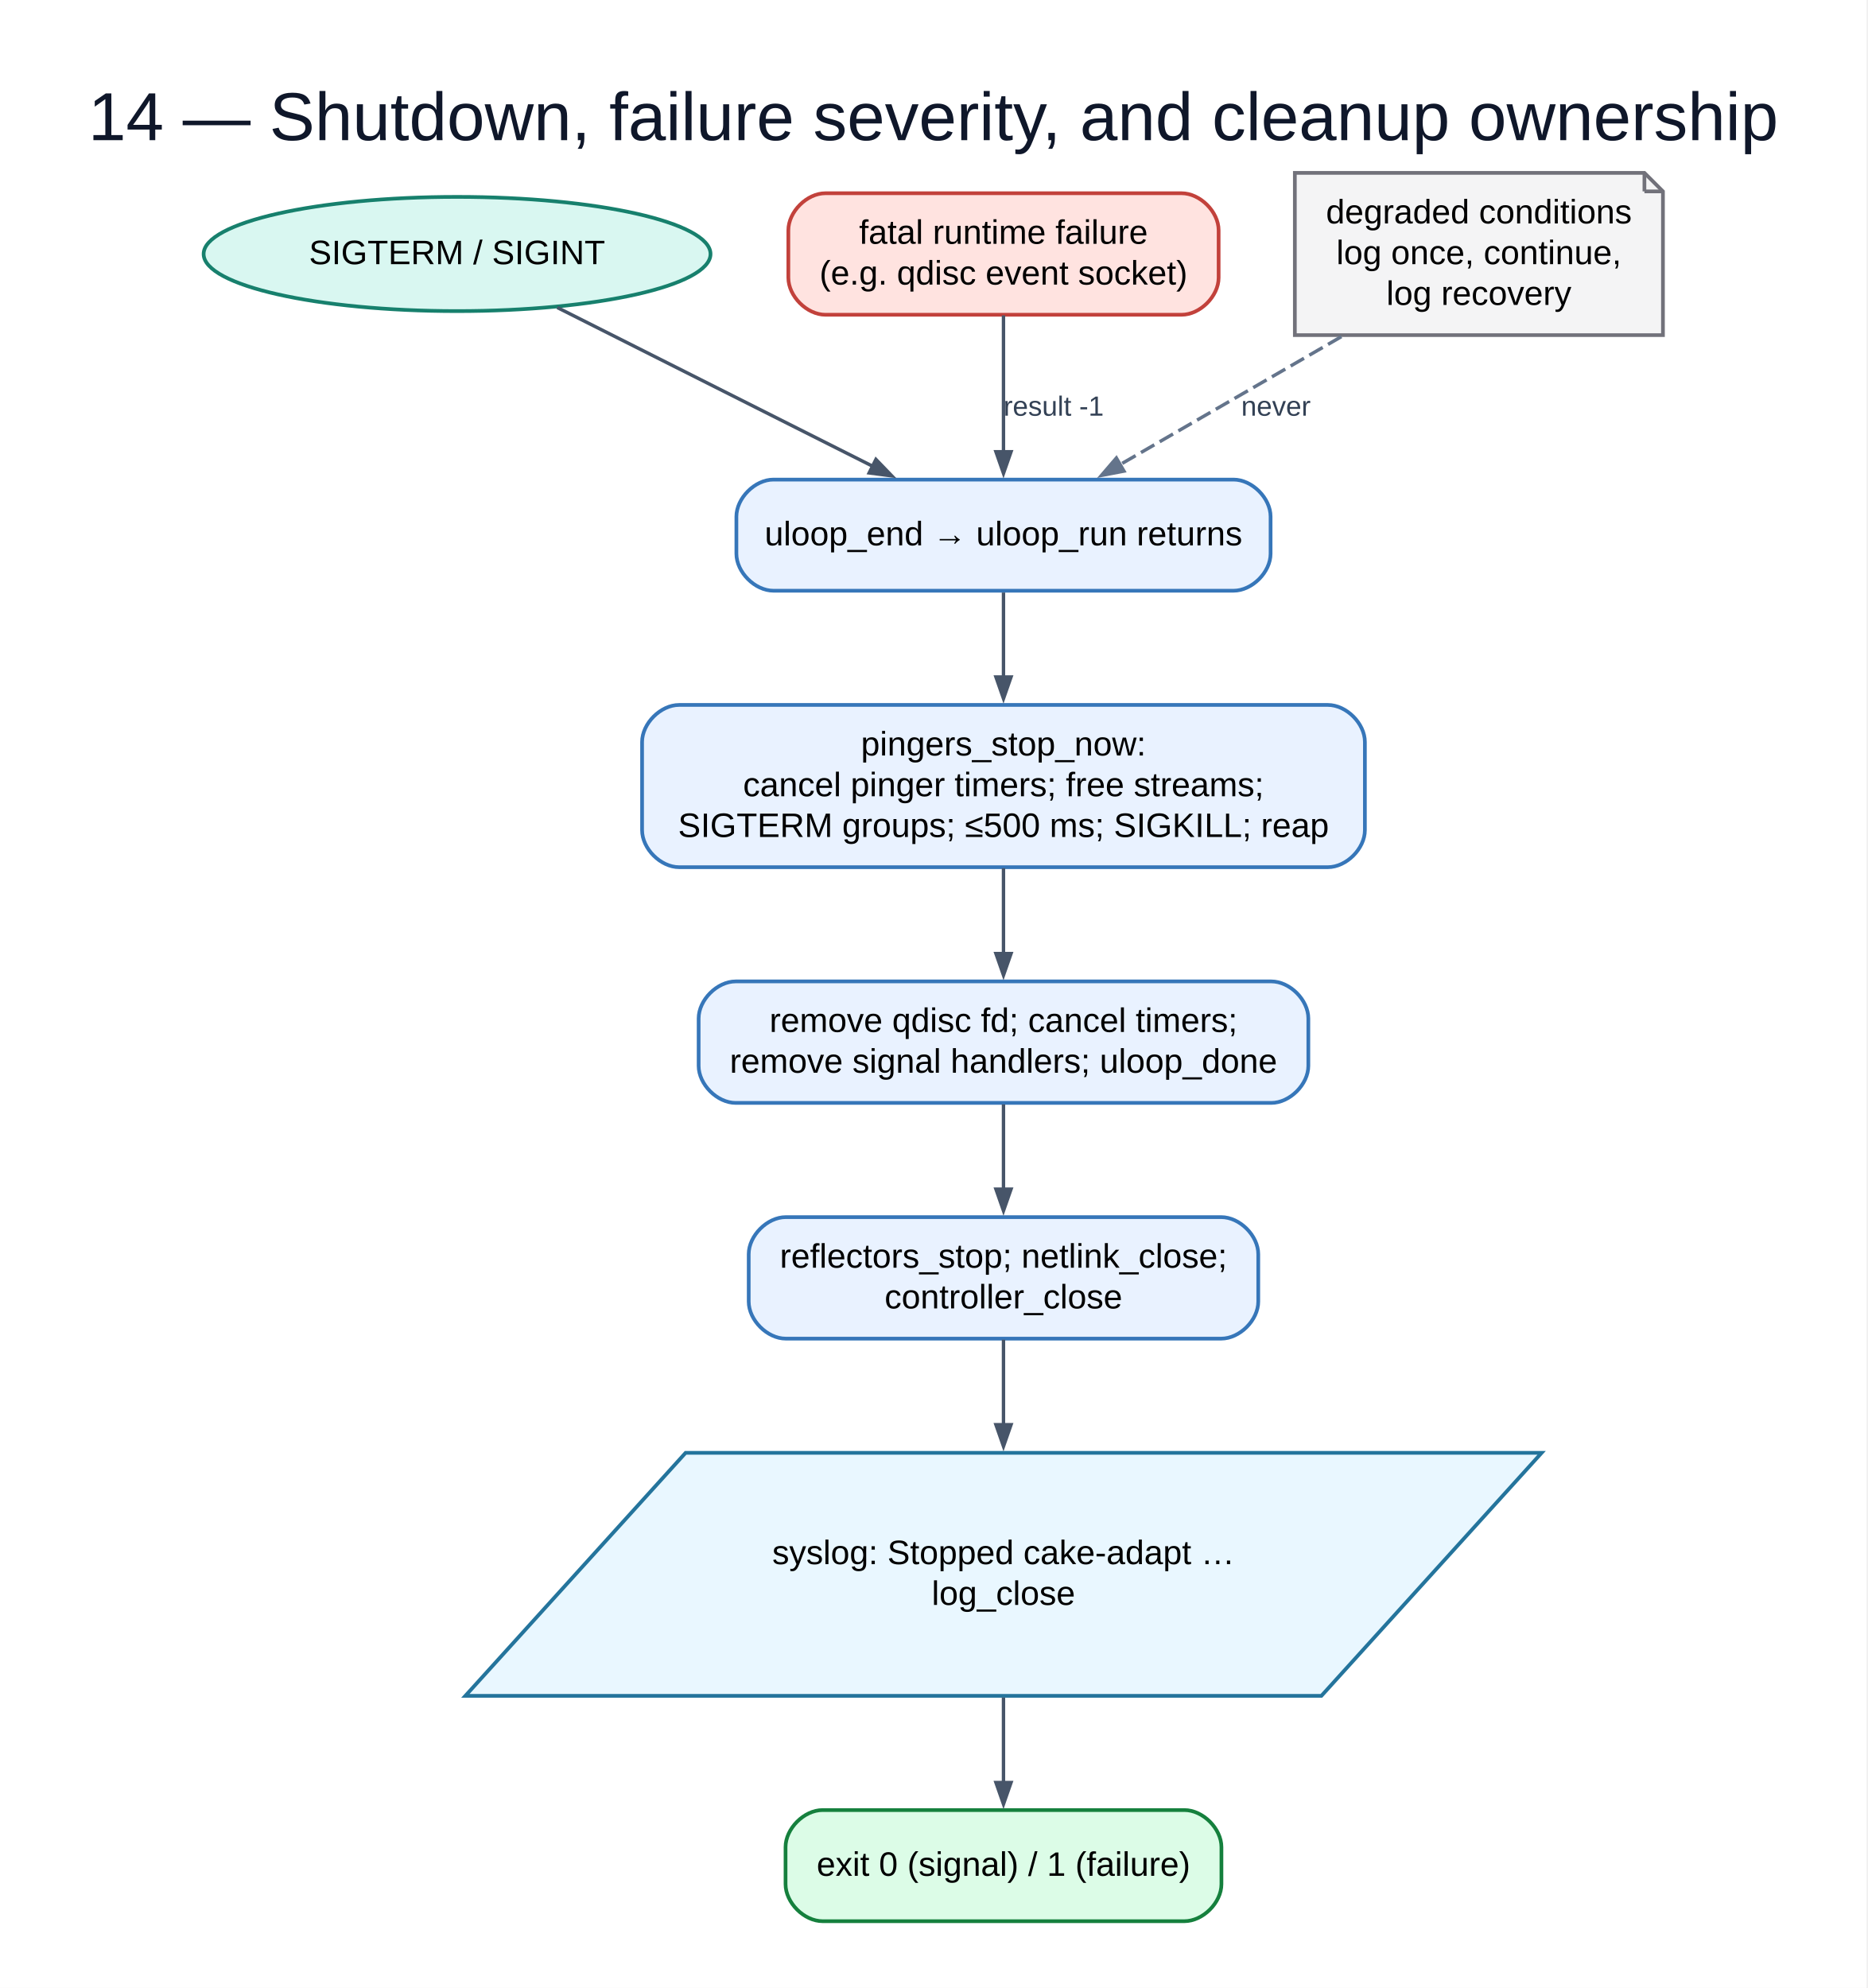
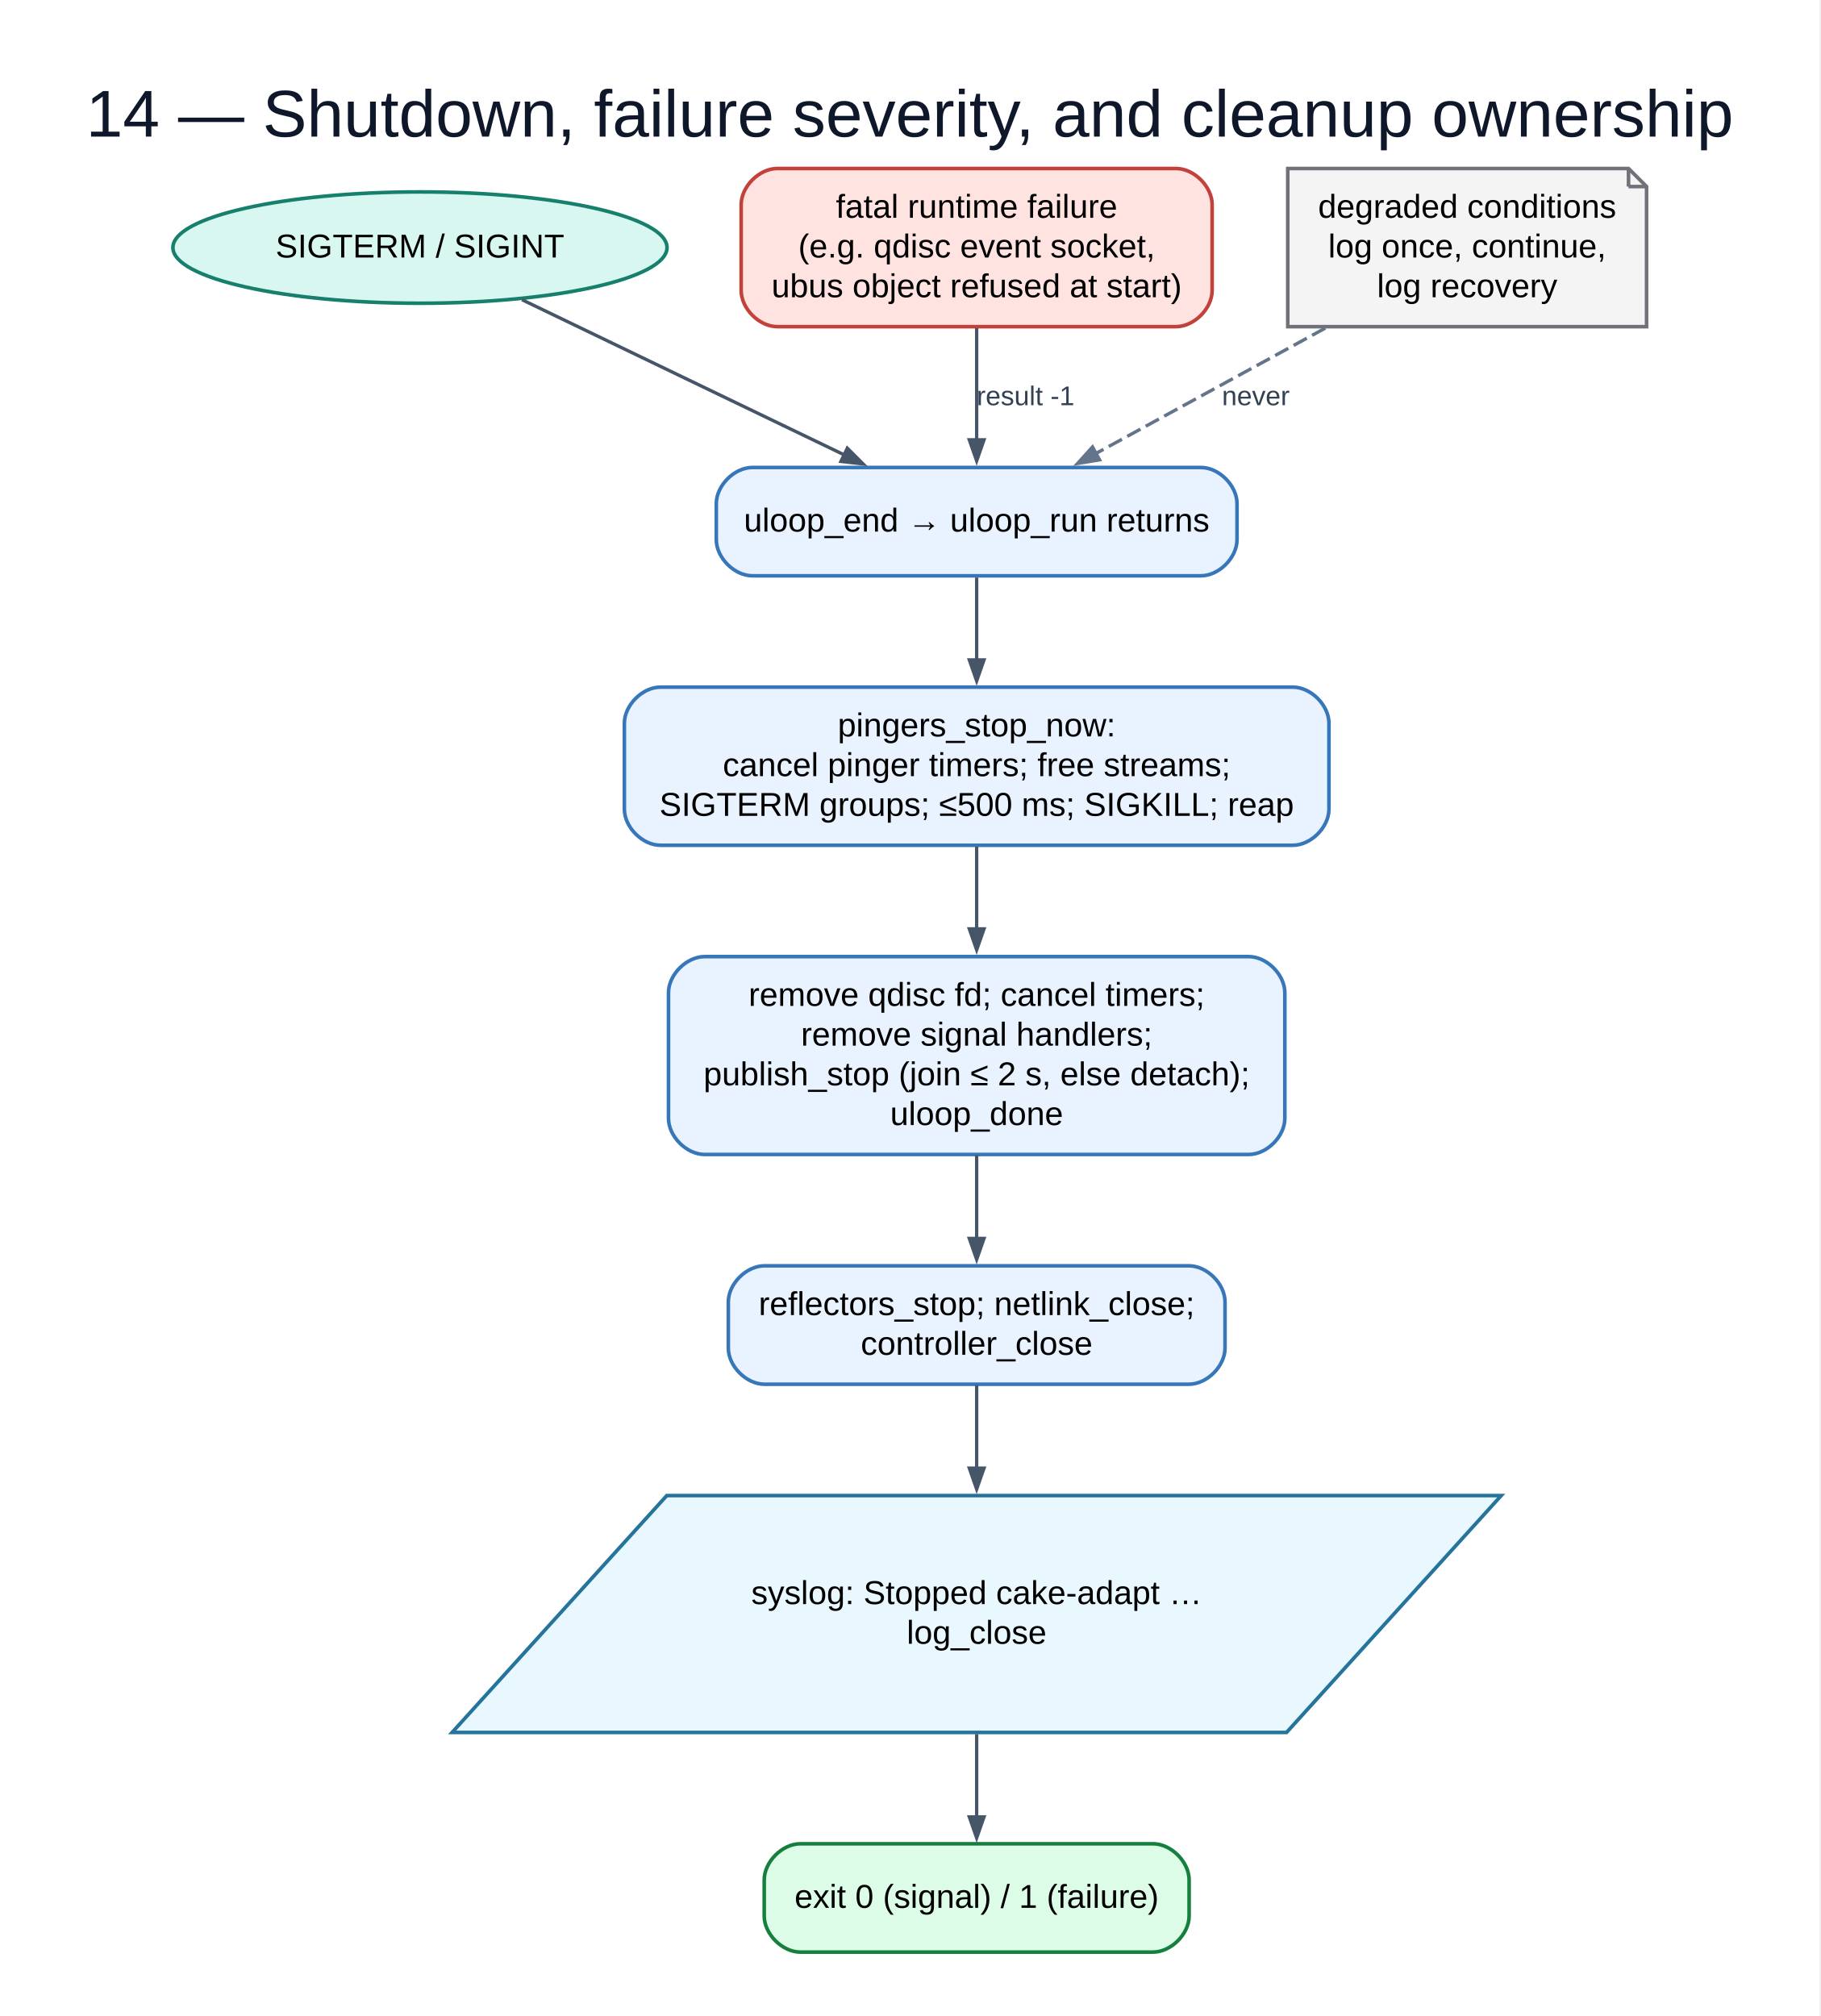
- <svg xmlns="http://www.w3.org/2000/svg" width="605pt" height="644pt" viewBox="0.00 0.00 605.00 644.00">
-   <g id="graph0" class="graph" transform="scale(1 1) rotate(0) translate(21.6 622.36)">
-     <polygon fill="white" stroke="none" points="-21.6,21.6 -21.6,-622.36 583.03,-622.36 583.03,21.6 -21.6,21.6" />
-     <text xml:space="preserve" text-anchor="middle" x="280.72" y="-576.96" font-family="Arial" font-size="22.00" fill="#0f172a">14 — Shutdown, failure severity, and cleanup ownership</text>
+ <svg xmlns="http://www.w3.org/2000/svg" width="605pt" height="670pt" viewBox="0.00 0.00 605.00 670.00">
+   <g id="graph0" class="graph" transform="scale(1 1) rotate(0) translate(21.6 648.76)">
+     <polygon fill="white" stroke="none" points="-21.6,21.6 -21.6,-648.76 583.03,-648.76 583.03,21.6 -21.6,21.6" />
+     <text xml:space="preserve" text-anchor="middle" x="280.72" y="-603.36" font-family="Arial" font-size="22.00" fill="#0f172a">14 — Shutdown, failure severity, and cleanup ownership</text>
    <g id="node1" class="node">
-       <ellipse fill="#d9f7f1" stroke="#17806d" stroke-width="1.2" cx="126.46" cy="-540.08" rx="82.1" ry="18.5" />
-       <text xml:space="preserve" text-anchor="middle" x="126.46" y="-536.78" font-family="Arial" font-size="11.00">SIGTERM / SIGINT</text>
+       <ellipse fill="#d9f7f1" stroke="#17806d" stroke-width="1.2" cx="117.96" cy="-566.48" rx="82.1" ry="18.5" />
+       <text xml:space="preserve" text-anchor="middle" x="117.96" y="-563.18" font-family="Arial" font-size="11.00">SIGTERM / SIGINT</text>
    </g>
    <g id="node3" class="node">
-       <path fill="#e9f2ff" stroke="#3676b9" stroke-width="1.2" d="M377.98,-467C377.98,-467 228.94,-467 228.94,-467 222.94,-467 216.94,-461 216.94,-455 216.94,-455 216.94,-443 216.94,-443 216.94,-437 222.94,-431 228.94,-431 228.94,-431 377.98,-431 377.98,-431 383.98,-431 389.98,-437 389.98,-443 389.98,-443 389.98,-455 389.98,-455 389.98,-461 383.98,-467 377.98,-467" />
-       <text xml:space="preserve" text-anchor="middle" x="303.46" y="-445.7" font-family="Arial" font-size="11.00">uloop_end → uloop_run returns</text>
+       <path fill="#e9f2ff" stroke="#3676b9" stroke-width="1.2" d="M377.48,-493.4C377.48,-493.4 228.44,-493.4 228.44,-493.4 222.44,-493.4 216.44,-487.4 216.44,-481.4 216.44,-481.4 216.44,-469.4 216.44,-469.4 216.44,-463.4 222.44,-457.4 228.44,-457.4 228.44,-457.4 377.48,-457.4 377.48,-457.4 383.48,-457.4 389.48,-463.4 389.48,-469.4 389.48,-469.4 389.48,-481.4 389.48,-481.4 389.48,-487.4 383.48,-493.4 377.48,-493.4" />
+       <text xml:space="preserve" text-anchor="middle" x="302.96" y="-472.1" font-family="Arial" font-size="11.00">uloop_end → uloop_run returns</text>
    </g>
    <g id="edge1" class="edge">
-       <path fill="none" stroke="#475569" stroke-width="1.1" d="M158.92,-522.74C187.63,-508.29 229.7,-487.12 261.05,-471.34" />
-       <polygon fill="#475569" stroke="#475569" stroke-width="1.1" points="262.14,-473.54 267.29,-468.2 259.94,-469.16 262.14,-473.54" />
+       <path fill="none" stroke="#475569" stroke-width="1.1" d="M151.89,-549.14C182.02,-534.63 226.23,-513.34 259.05,-497.54" />
+       <polygon fill="#475569" stroke="#475569" stroke-width="1.1" points="259.97,-499.82 265.21,-494.58 257.84,-495.41 259.97,-499.82" />
    </g>
    <g id="node2" class="node">
-       <path fill="#ffe3e0" stroke="#c2413b" stroke-width="1.2" d="M361.15,-559.76C361.15,-559.76 245.77,-559.76 245.77,-559.76 239.77,-559.76 233.77,-553.76 233.77,-547.76 233.77,-547.76 233.77,-532.4 233.77,-532.4 233.77,-526.4 239.77,-520.4 245.77,-520.4 245.77,-520.4 361.15,-520.4 361.15,-520.4 367.15,-520.4 373.15,-526.4 373.15,-532.4 373.15,-532.4 373.15,-547.76 373.15,-547.76 373.15,-553.76 367.15,-559.76 361.15,-559.76" />
-       <text xml:space="preserve" text-anchor="middle" x="303.46" y="-543.38" font-family="Arial" font-size="11.00">fatal runtime failure</text>
-       <text xml:space="preserve" text-anchor="middle" x="303.46" y="-530.18" font-family="Arial" font-size="11.00">(e.g. qdisc event socket)</text>
+       <path fill="#ffe3e0" stroke="#c2413b" stroke-width="1.2" d="M369.21,-592.76C369.21,-592.76 236.7,-592.76 236.7,-592.76 230.7,-592.76 224.7,-586.76 224.7,-580.76 224.7,-580.76 224.7,-552.2 224.7,-552.2 224.7,-546.2 230.7,-540.2 236.7,-540.2 236.7,-540.2 369.21,-540.2 369.21,-540.2 375.21,-540.2 381.21,-546.2 381.21,-552.2 381.21,-552.2 381.21,-580.76 381.21,-580.76 381.21,-586.76 375.21,-592.76 369.21,-592.76" />
+       <text xml:space="preserve" text-anchor="middle" x="302.96" y="-576.38" font-family="Arial" font-size="11.00">fatal runtime failure</text>
+       <text xml:space="preserve" text-anchor="middle" x="302.96" y="-563.18" font-family="Arial" font-size="11.00">(e.g. qdisc event socket,</text>
+       <text xml:space="preserve" text-anchor="middle" x="302.96" y="-549.98" font-family="Arial" font-size="11.00">ubus object refused at start)</text>
    </g>
    <g id="edge2" class="edge">
-       <path fill="none" stroke="#475569" stroke-width="1.1" d="M303.46,-520.19C303.46,-507.25 303.46,-489.92 303.46,-475.72" />
-       <polygon fill="#475569" stroke="#475569" stroke-width="1.1" points="305.91,-476.02 303.46,-469.02 301.01,-476.02 305.91,-476.02" />
-       <text xml:space="preserve" text-anchor="middle" x="319.71" y="-487.7" font-family="Arial" font-size="9.00" fill="#334155">result -1</text>
+       <path fill="none" stroke="#475569" stroke-width="1.1" d="M302.96,-539.71C302.96,-528 302.96,-514.17 302.96,-502.43" />
+       <polygon fill="#475569" stroke="#475569" stroke-width="1.1" points="305.41,-502.59 302.96,-495.59 300.51,-502.59 305.41,-502.59" />
+       <text xml:space="preserve" text-anchor="middle" x="319.21" y="-514.1" font-family="Arial" font-size="9.00" fill="#334155">result -1</text>
    </g>
    <g id="node4" class="node">
-       <path fill="#e9f2ff" stroke="#3676b9" stroke-width="1.2" d="M408.53,-394C408.53,-394 198.39,-394 198.39,-394 192.39,-394 186.39,-388 186.39,-382 186.39,-382 186.39,-353.44 186.39,-353.44 186.39,-347.44 192.39,-341.44 198.39,-341.44 198.39,-341.44 408.53,-341.44 408.53,-341.44 414.53,-341.44 420.53,-347.44 420.53,-353.44 420.53,-353.44 420.53,-382 420.53,-382 420.53,-388 414.53,-394 408.53,-394" />
-       <text xml:space="preserve" text-anchor="middle" x="303.46" y="-377.62" font-family="Arial" font-size="11.00">pingers_stop_now:</text>
-       <text xml:space="preserve" text-anchor="middle" x="303.46" y="-364.42" font-family="Arial" font-size="11.00">cancel pinger timers; free streams;</text>
-       <text xml:space="preserve" text-anchor="middle" x="303.46" y="-351.22" font-family="Arial" font-size="11.00">SIGTERM groups; ≤500 ms; SIGKILL; reap</text>
+       <path fill="#e9f2ff" stroke="#3676b9" stroke-width="1.2" d="M408.03,-420.4C408.03,-420.4 197.89,-420.4 197.89,-420.4 191.89,-420.4 185.89,-414.4 185.89,-408.4 185.89,-408.4 185.89,-379.84 185.89,-379.84 185.89,-373.84 191.89,-367.84 197.89,-367.84 197.89,-367.84 408.03,-367.84 408.03,-367.84 414.03,-367.84 420.03,-373.84 420.03,-379.84 420.03,-379.84 420.03,-408.4 420.03,-408.4 420.03,-414.4 414.03,-420.4 408.03,-420.4" />
+       <text xml:space="preserve" text-anchor="middle" x="302.96" y="-404.02" font-family="Arial" font-size="11.00">pingers_stop_now:</text>
+       <text xml:space="preserve" text-anchor="middle" x="302.96" y="-390.82" font-family="Arial" font-size="11.00">cancel pinger timers; free streams;</text>
+       <text xml:space="preserve" text-anchor="middle" x="302.96" y="-377.62" font-family="Arial" font-size="11.00">SIGTERM groups; ≤500 ms; SIGKILL; reap</text>
    </g>
    <g id="edge3" class="edge">
-       <path fill="none" stroke="#475569" stroke-width="1.1" d="M303.46,-430.41C303.46,-422.3 303.46,-412.4 303.46,-402.92" />
-       <polygon fill="#475569" stroke="#475569" stroke-width="1.1" points="305.91,-403.06 303.46,-396.06 301.01,-403.06 305.91,-403.06" />
+       <path fill="none" stroke="#475569" stroke-width="1.1" d="M302.96,-456.81C302.96,-448.7 302.96,-438.8 302.96,-429.32" />
+       <polygon fill="#475569" stroke="#475569" stroke-width="1.1" points="305.41,-429.46 302.96,-422.46 300.51,-429.46 305.41,-429.46" />
    </g>
    <g id="node5" class="node">
-       <path fill="#e9f2ff" stroke="#3676b9" stroke-width="1.2" d="M390.21,-304.44C390.21,-304.44 216.71,-304.44 216.71,-304.44 210.71,-304.44 204.71,-298.44 204.71,-292.44 204.71,-292.44 204.71,-277.08 204.71,-277.08 204.71,-271.08 210.71,-265.08 216.71,-265.08 216.71,-265.08 390.21,-265.08 390.21,-265.08 396.21,-265.08 402.21,-271.08 402.21,-277.08 402.21,-277.08 402.21,-292.44 402.21,-292.44 402.21,-298.44 396.21,-304.44 390.21,-304.44" />
-       <text xml:space="preserve" text-anchor="middle" x="303.46" y="-288.06" font-family="Arial" font-size="11.00">remove qdisc fd; cancel timers;</text>
-       <text xml:space="preserve" text-anchor="middle" x="303.46" y="-274.86" font-family="Arial" font-size="11.00">remove signal handlers; uloop_done</text>
+       <path fill="#e9f2ff" stroke="#3676b9" stroke-width="1.2" d="M393.37,-330.84C393.37,-330.84 212.55,-330.84 212.55,-330.84 206.55,-330.84 200.55,-324.84 200.55,-318.84 200.55,-318.84 200.55,-277.08 200.55,-277.08 200.55,-271.08 206.55,-265.08 212.55,-265.08 212.55,-265.08 393.37,-265.08 393.37,-265.08 399.37,-265.08 405.37,-271.08 405.37,-277.08 405.37,-277.08 405.37,-318.84 405.37,-318.84 405.37,-324.84 399.37,-330.84 393.37,-330.84" />
+       <text xml:space="preserve" text-anchor="middle" x="302.96" y="-314.46" font-family="Arial" font-size="11.00">remove qdisc fd; cancel timers;</text>
+       <text xml:space="preserve" text-anchor="middle" x="302.96" y="-301.26" font-family="Arial" font-size="11.00">remove signal handlers;</text>
+       <text xml:space="preserve" text-anchor="middle" x="302.96" y="-288.06" font-family="Arial" font-size="11.00">publish_stop (join ≤ 2 s, else detach);</text>
+       <text xml:space="preserve" text-anchor="middle" x="302.96" y="-274.86" font-family="Arial" font-size="11.00">uloop_done</text>
    </g>
    <g id="edge4" class="edge">
-       <path fill="none" stroke="#475569" stroke-width="1.1" d="M303.46,-341.1C303.46,-332.28 303.46,-322.36 303.46,-313.38" />
-       <polygon fill="#475569" stroke="#475569" stroke-width="1.1" points="305.91,-313.46 303.46,-306.46 301.01,-313.46 305.91,-313.46" />
+       <path fill="none" stroke="#475569" stroke-width="1.1" d="M302.96,-367.39C302.96,-358.89 302.96,-349.2 302.96,-339.85" />
+       <polygon fill="#475569" stroke="#475569" stroke-width="1.1" points="305.41,-340.06 302.96,-333.06 300.51,-340.06 305.41,-340.06" />
    </g>
    <g id="node6" class="node">
-       <path fill="#e9f2ff" stroke="#3676b9" stroke-width="1.2" d="M373.99,-228.08C373.99,-228.08 232.93,-228.08 232.93,-228.08 226.93,-228.08 220.93,-222.08 220.93,-216.08 220.93,-216.08 220.93,-200.72 220.93,-200.72 220.93,-194.72 226.93,-188.72 232.93,-188.72 232.93,-188.72 373.99,-188.72 373.99,-188.72 379.99,-188.72 385.99,-194.72 385.99,-200.72 385.99,-200.72 385.99,-216.08 385.99,-216.08 385.99,-222.08 379.99,-228.08 373.99,-228.08" />
-       <text xml:space="preserve" text-anchor="middle" x="303.46" y="-211.7" font-family="Arial" font-size="11.00">reflectors_stop; netlink_close;</text>
-       <text xml:space="preserve" text-anchor="middle" x="303.46" y="-198.5" font-family="Arial" font-size="11.00">controller_close</text>
+       <path fill="#e9f2ff" stroke="#3676b9" stroke-width="1.2" d="M373.49,-228.08C373.49,-228.08 232.43,-228.08 232.43,-228.08 226.43,-228.08 220.43,-222.08 220.43,-216.08 220.43,-216.08 220.43,-200.72 220.43,-200.72 220.43,-194.72 226.43,-188.72 232.43,-188.72 232.43,-188.72 373.49,-188.72 373.49,-188.72 379.49,-188.72 385.49,-194.72 385.49,-200.72 385.49,-200.72 385.49,-216.08 385.49,-216.08 385.49,-222.08 379.49,-228.08 373.49,-228.08" />
+       <text xml:space="preserve" text-anchor="middle" x="302.96" y="-211.7" font-family="Arial" font-size="11.00">reflectors_stop; netlink_close;</text>
+       <text xml:space="preserve" text-anchor="middle" x="302.96" y="-198.5" font-family="Arial" font-size="11.00">controller_close</text>
    </g>
    <g id="edge5" class="edge">
-       <path fill="none" stroke="#475569" stroke-width="1.1" d="M303.46,-264.61C303.46,-256.2 303.46,-246.16 303.46,-236.96" />
-       <polygon fill="#475569" stroke="#475569" stroke-width="1.1" points="305.91,-237.15 303.46,-230.15 301.01,-237.15 305.91,-237.15" />
+       <path fill="none" stroke="#475569" stroke-width="1.1" d="M302.96,-264.85C302.96,-255.7 302.96,-245.82 302.96,-236.96" />
+       <polygon fill="#475569" stroke="#475569" stroke-width="1.1" points="305.41,-237.18 302.96,-230.18 300.51,-237.18 305.41,-237.18" />
    </g>
    <g id="node7" class="node">
-       <polygon fill="#e9f7ff" stroke="#24749c" stroke-width="1.2" points="477.78,-151.72 200.48,-151.72 129.14,-73 406.44,-73 477.78,-151.72" />
-       <text xml:space="preserve" text-anchor="middle" x="303.46" y="-115.66" font-family="Arial" font-size="11.00">syslog: Stopped cake-adapt …</text>
-       <text xml:space="preserve" text-anchor="middle" x="303.46" y="-102.46" font-family="Arial" font-size="11.00">log_close</text>
+       <polygon fill="#e9f7ff" stroke="#24749c" stroke-width="1.2" points="477.28,-151.72 199.98,-151.72 128.64,-73 405.94,-73 477.28,-151.72" />
+       <text xml:space="preserve" text-anchor="middle" x="302.96" y="-115.66" font-family="Arial" font-size="11.00">syslog: Stopped cake-adapt …</text>
+       <text xml:space="preserve" text-anchor="middle" x="302.96" y="-102.46" font-family="Arial" font-size="11.00">log_close</text>
    </g>
    <g id="edge6" class="edge">
-       <path fill="none" stroke="#475569" stroke-width="1.1" d="M303.46,-188.37C303.46,-180.32 303.46,-170.54 303.46,-160.75" />
-       <polygon fill="#475569" stroke="#475569" stroke-width="1.1" points="305.91,-160.84 303.46,-153.84 301.01,-160.84 305.91,-160.84" />
+       <path fill="none" stroke="#475569" stroke-width="1.1" d="M302.96,-188.37C302.96,-180.32 302.96,-170.54 302.96,-160.75" />
+       <polygon fill="#475569" stroke="#475569" stroke-width="1.1" points="305.41,-160.84 302.96,-153.84 300.51,-160.84 305.41,-160.84" />
    </g>
    <g id="node8" class="node">
-       <path fill="#dcfce7" stroke="#15803d" stroke-width="1.2" d="M362.06,-36C362.06,-36 244.86,-36 244.86,-36 238.86,-36 232.86,-30 232.86,-24 232.86,-24 232.86,-12 232.86,-12 232.86,-6 238.86,0 244.86,0 244.86,0 362.06,0 362.06,0 368.06,0 374.06,-6 374.06,-12 374.06,-12 374.06,-24 374.06,-24 374.06,-30 368.06,-36 362.06,-36" />
-       <text xml:space="preserve" text-anchor="middle" x="303.46" y="-14.7" font-family="Arial" font-size="11.00">exit 0 (signal) / 1 (failure)</text>
+       <path fill="#dcfce7" stroke="#15803d" stroke-width="1.2" d="M361.56,-36C361.56,-36 244.36,-36 244.36,-36 238.36,-36 232.36,-30 232.36,-24 232.36,-24 232.36,-12 232.36,-12 232.36,-6 238.36,0 244.36,0 244.36,0 361.56,0 361.56,0 367.56,0 373.56,-6 373.56,-12 373.56,-12 373.56,-24 373.56,-24 373.56,-30 367.56,-36 361.56,-36" />
+       <text xml:space="preserve" text-anchor="middle" x="302.96" y="-14.7" font-family="Arial" font-size="11.00">exit 0 (signal) / 1 (failure)</text>
    </g>
    <g id="edge7" class="edge">
-       <path fill="none" stroke="#475569" stroke-width="1.1" d="M303.46,-72.46C303.46,-63.09 303.46,-53.32 303.46,-44.72" />
-       <polygon fill="#475569" stroke="#475569" stroke-width="1.1" points="305.91,-44.93 303.46,-37.93 301.01,-44.93 305.91,-44.93" />
+       <path fill="none" stroke="#475569" stroke-width="1.1" d="M302.96,-72.46C302.96,-63.09 302.96,-53.32 302.96,-44.72" />
+       <polygon fill="#475569" stroke="#475569" stroke-width="1.1" points="305.41,-44.93 302.96,-37.93 300.51,-44.93 305.41,-44.93" />
    </g>
    <g id="node9" class="node">
-       <polygon fill="#f4f4f5" stroke="#71717a" stroke-width="1.2" points="511.08,-566.36 397.84,-566.36 397.84,-513.8 517.08,-513.8 517.08,-560.36 511.08,-566.36" />
-       <polyline fill="none" stroke="#71717a" stroke-width="1.2" points="511.08,-566.36 511.08,-560.36" />
-       <polyline fill="none" stroke="#71717a" stroke-width="1.2" points="517.08,-560.36 511.08,-560.36" />
-       <text xml:space="preserve" text-anchor="middle" x="457.46" y="-549.98" font-family="Arial" font-size="11.00">degraded conditions</text>
-       <text xml:space="preserve" text-anchor="middle" x="457.46" y="-536.78" font-family="Arial" font-size="11.00">log once, continue,</text>
-       <text xml:space="preserve" text-anchor="middle" x="457.46" y="-523.58" font-family="Arial" font-size="11.00">log recovery</text>
+       <polygon fill="#f4f4f5" stroke="#71717a" stroke-width="1.2" points="519.58,-592.76 406.34,-592.76 406.34,-540.2 525.58,-540.2 525.58,-586.76 519.58,-592.76" />
+       <polyline fill="none" stroke="#71717a" stroke-width="1.2" points="519.58,-592.76 519.58,-586.76" />
+       <polyline fill="none" stroke="#71717a" stroke-width="1.2" points="525.58,-586.76 519.58,-586.76" />
+       <text xml:space="preserve" text-anchor="middle" x="465.96" y="-576.38" font-family="Arial" font-size="11.00">degraded conditions</text>
+       <text xml:space="preserve" text-anchor="middle" x="465.96" y="-563.18" font-family="Arial" font-size="11.00">log once, continue,</text>
+       <text xml:space="preserve" text-anchor="middle" x="465.96" y="-549.98" font-family="Arial" font-size="11.00">log recovery</text>
    </g>
    <g id="edge8" class="edge">
-       <path fill="none" stroke="#64748b" stroke-width="1.1" stroke-dasharray="5,2" d="M412.92,-513.31C390.19,-500.17 362.85,-484.35 341.17,-471.82" />
-       <polygon fill="#64748b" stroke="#64748b" stroke-width="1.1" points="342.49,-469.75 335.2,-468.36 340.03,-473.99 342.49,-469.75" />
-       <text xml:space="preserve" text-anchor="middle" x="391.72" y="-487.7" font-family="Arial" font-size="9.00" fill="#334155">never</text>
+       <path fill="none" stroke="#64748b" stroke-width="1.1" stroke-dasharray="5,2" d="M418.81,-539.71C394.65,-526.51 365.56,-510.61 342.58,-498.05" />
+       <polygon fill="#64748b" stroke="#64748b" stroke-width="1.1" points="343.81,-495.93 336.49,-494.73 341.46,-500.23 343.81,-495.93" />
+       <text xml:space="preserve" text-anchor="middle" x="395.72" y="-514.1" font-family="Arial" font-size="9.00" fill="#334155">never</text>
    </g>
  </g>
</svg>
